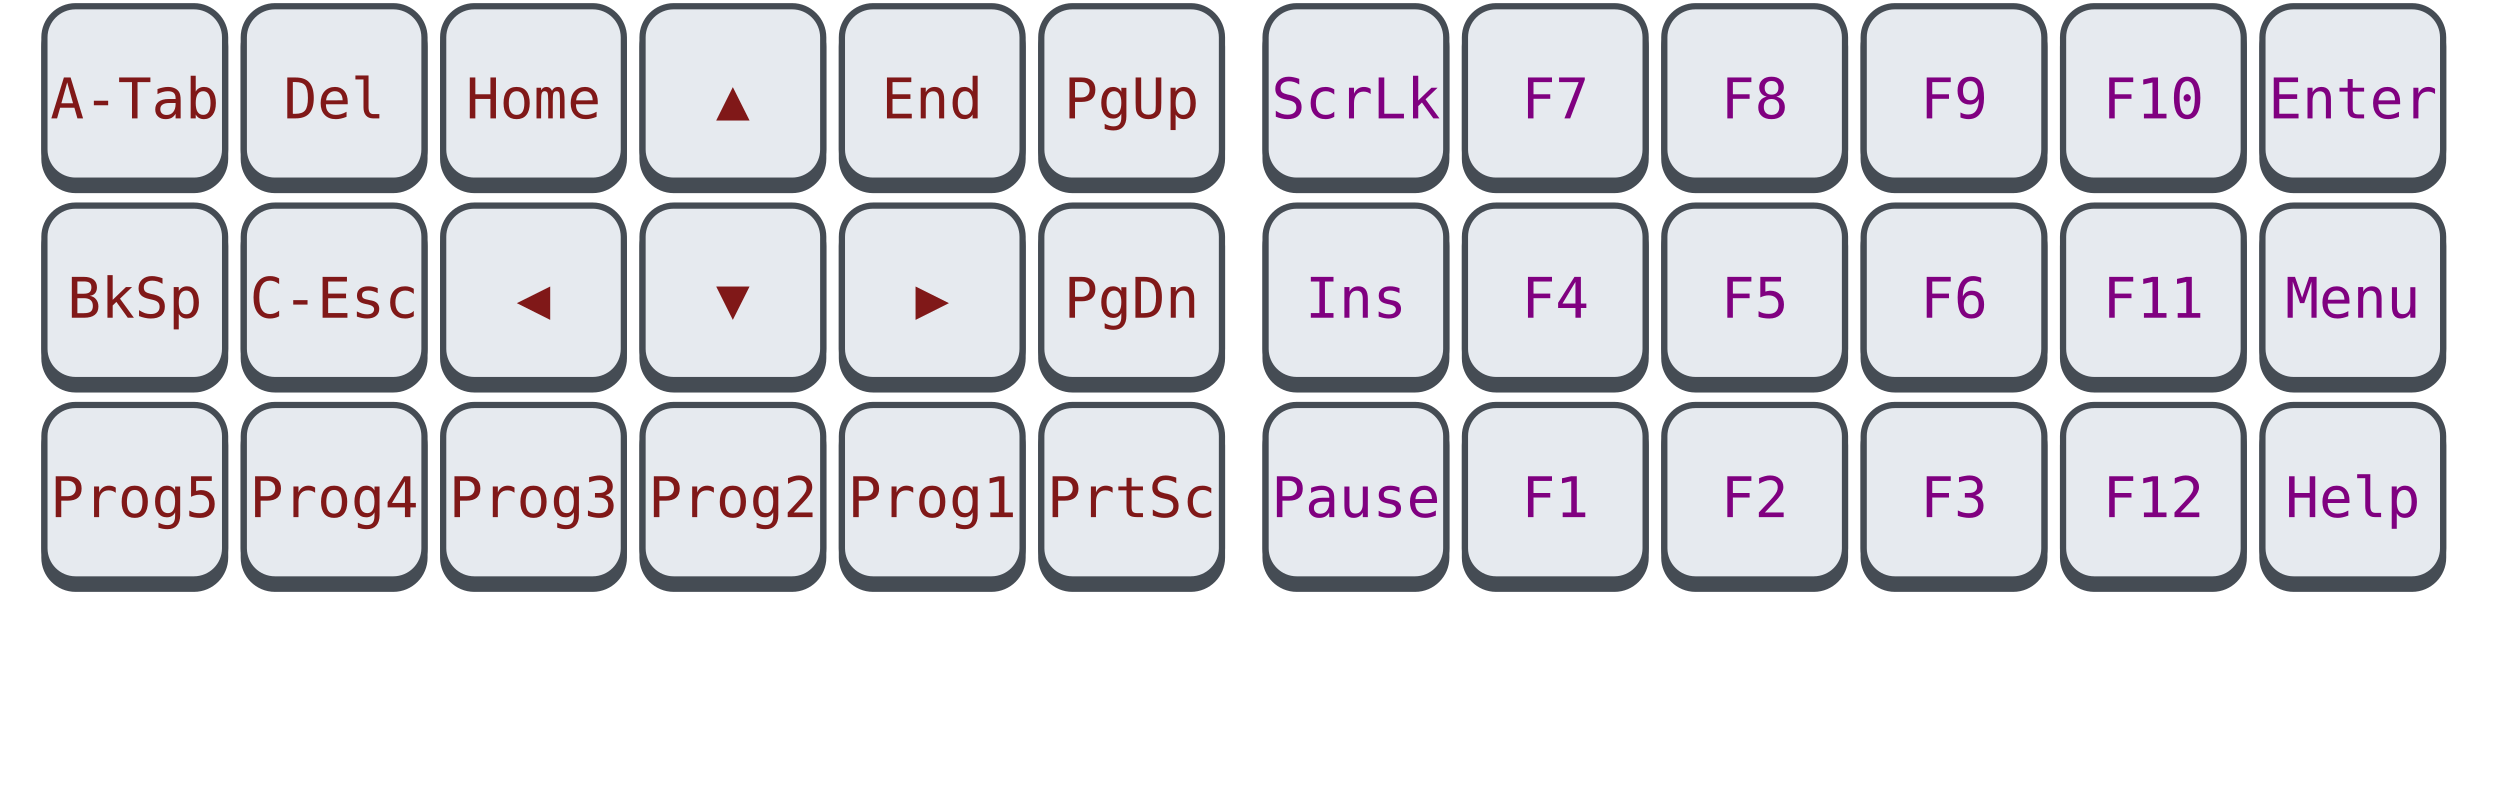
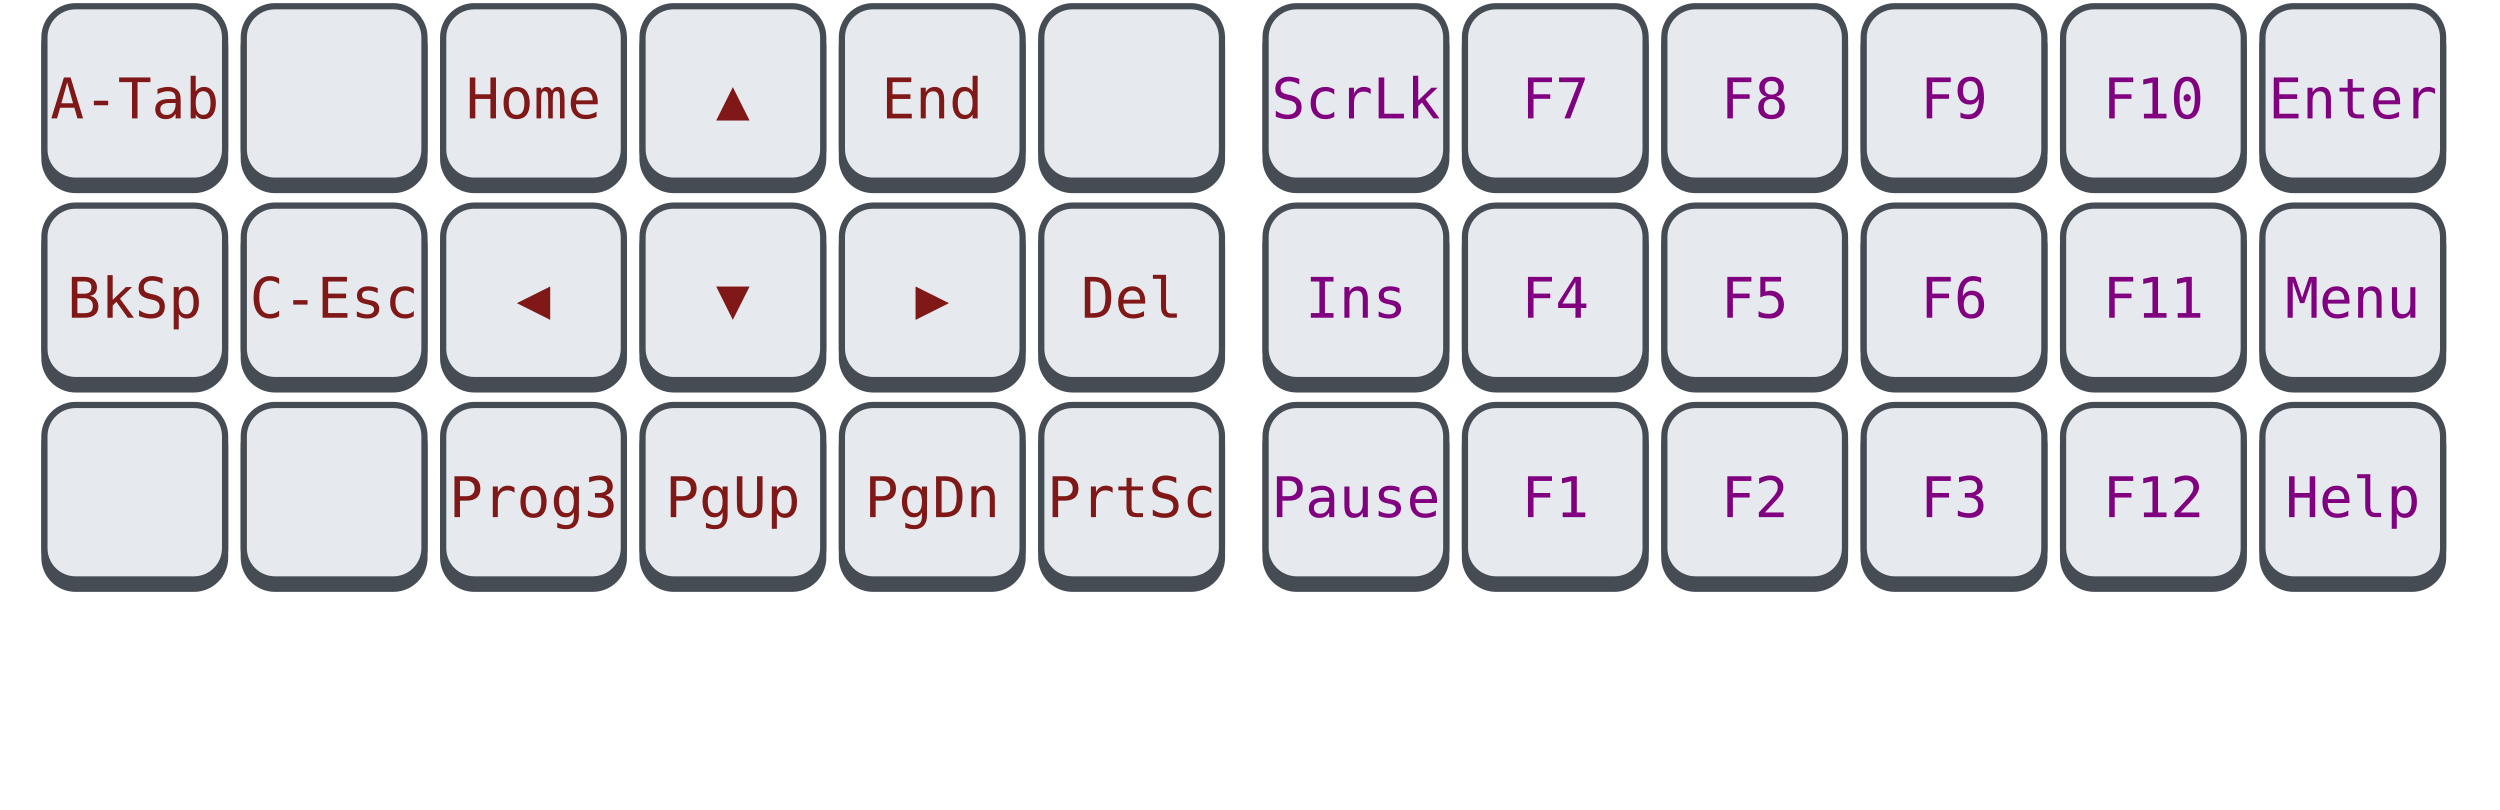
<svg xmlns="http://www.w3.org/2000/svg" width="784" height="254" version="1.1" viewBox="-1 -1 390 130">
  <defs>
    <style type="text/css">
text { font-size: 9px; text-anchor: middle; font-family: monospace; }
.mod { font-weight: bold; }
.dbl { font-style: italic; }
.c0 { transform: translate(15px, 0); }
.c1 { transform: translate(47px, 0); }
.c2 { transform: translate(79px, 0); }
.c3 { transform: translate(111px, 0); }
.c4 { transform: translate(143px, 0); }
.c5 { transform: translate(175px, 0); }
.r0 { transform: translate(0, 18px); }
.r1 { transform: translate(0, 50px); }
.r2 { transform: translate(0, 82px); }
.r3 { transform: translate(0, 114px); }
.tiny { font-size: 7px; }
.tiny text { font-size: 7px; }
.big {
  font-size: 14px;
}

.active rect {
  stroke: "#E6EAEF";
  fill: "#454C54";
}
.navsuper {
  fill: #801818;
}
.superfn {
  fill: #800080;
}

</style>
    <g id="key">
      <rect width="29" height="28" ry="5" x="0.5" y="1.5" fill="#454C54" stroke="#454C54" stroke-width="1px" />
      <rect width="29" height="28" ry="5" x="0.5" fill="#E6EAEF" stroke="#454C54" stroke-width="1px" />
    </g>
    <g id="3x1">
      <use href="#key" x="0" y="0" />
      <use href="#key" x="32" y="0" />
      <use href="#key" x="64" y="0" />
    </g>
    <g id="6x1">
      <use href="#3x1" x="0" y="0" />
      <use href="#3x1" x="96" y="0" />
    </g>
    <g id="left">
      <use href="#6x1" x="0" y="0" />
      <use href="#6x1" x="0" y="32" />
      <use href="#6x1" x="0" y="64" />
    </g>
    <g id="right">
      <use href="#6x1" x="0" y="0" />
      <use href="#6x1" x="0" y="32" />
      <use href="#6x1" x="0" y="64" />
    </g>
  </defs>
  <g class="kb" id="left-keyboard">
    <use href="#left" />
    <g class="r0 navsuper">
      <text class="c0">A-Tab</text>
-       <text class="c1">Del</text>
+       <text class="c1" />
      <text class="c2">Home</text>
      <text class="c3">▲</text>
      <text class="c4">End</text>
-       <text class="c5">PgUp</text>
+       <text class="c5" />
    </g>
    <g class="r1 navsuper">
      <text class="c0">BkSp</text>
      <text class="c1">C-Esc</text>
      <text class="c2">◀</text>
      <text class="c3">▼</text>
      <text class="c4">▶</text>
-       <text class="c5">PgDn</text>
+       <text class="c5">Del</text>
    </g>
    <g class="r2 navsuper">
-       <text class="c0">Prog5</text>
-       <text class="c1">Prog4</text>
+       <text class="c0" />
+       <text class="c1" />
      <text class="c2">Prog3</text>
-       <text class="c3">Prog2</text>
-       <text class="c4">Prog1</text>
+       <text class="c3">PgUp</text>
+       <text class="c4">PgDn</text>
      <text class="c5">PrtSc</text>
    </g>
  </g>
  <g class="kb" id="right-keyboard" transform="translate(196, 0)">
    <use href="#right" />
    <g class="r0 superfn">
      <text class="c0">ScrLk</text>
      <text class="c1">F7</text>
      <text class="c2">F8</text>
      <text class="c3">F9</text>
      <text class="c4">F10</text>
      <text class="c5">Enter</text>
    </g>
    <g class="r1 superfn">
      <text class="c0">Ins</text>
      <text class="c1">F4</text>
      <text class="c2">F5</text>
      <text class="c3">F6</text>
      <text class="c4">F11</text>
      <text class="c5">Menu</text>
    </g>
    <g class="r2 superfn">
      <text class="c0">Pause</text>
      <text class="c1">F1</text>
      <text class="c2">F2</text>
      <text class="c3">F3</text>
      <text class="c4">F12</text>
      <text class="c5">Help</text>
    </g>
  </g>
</svg>
